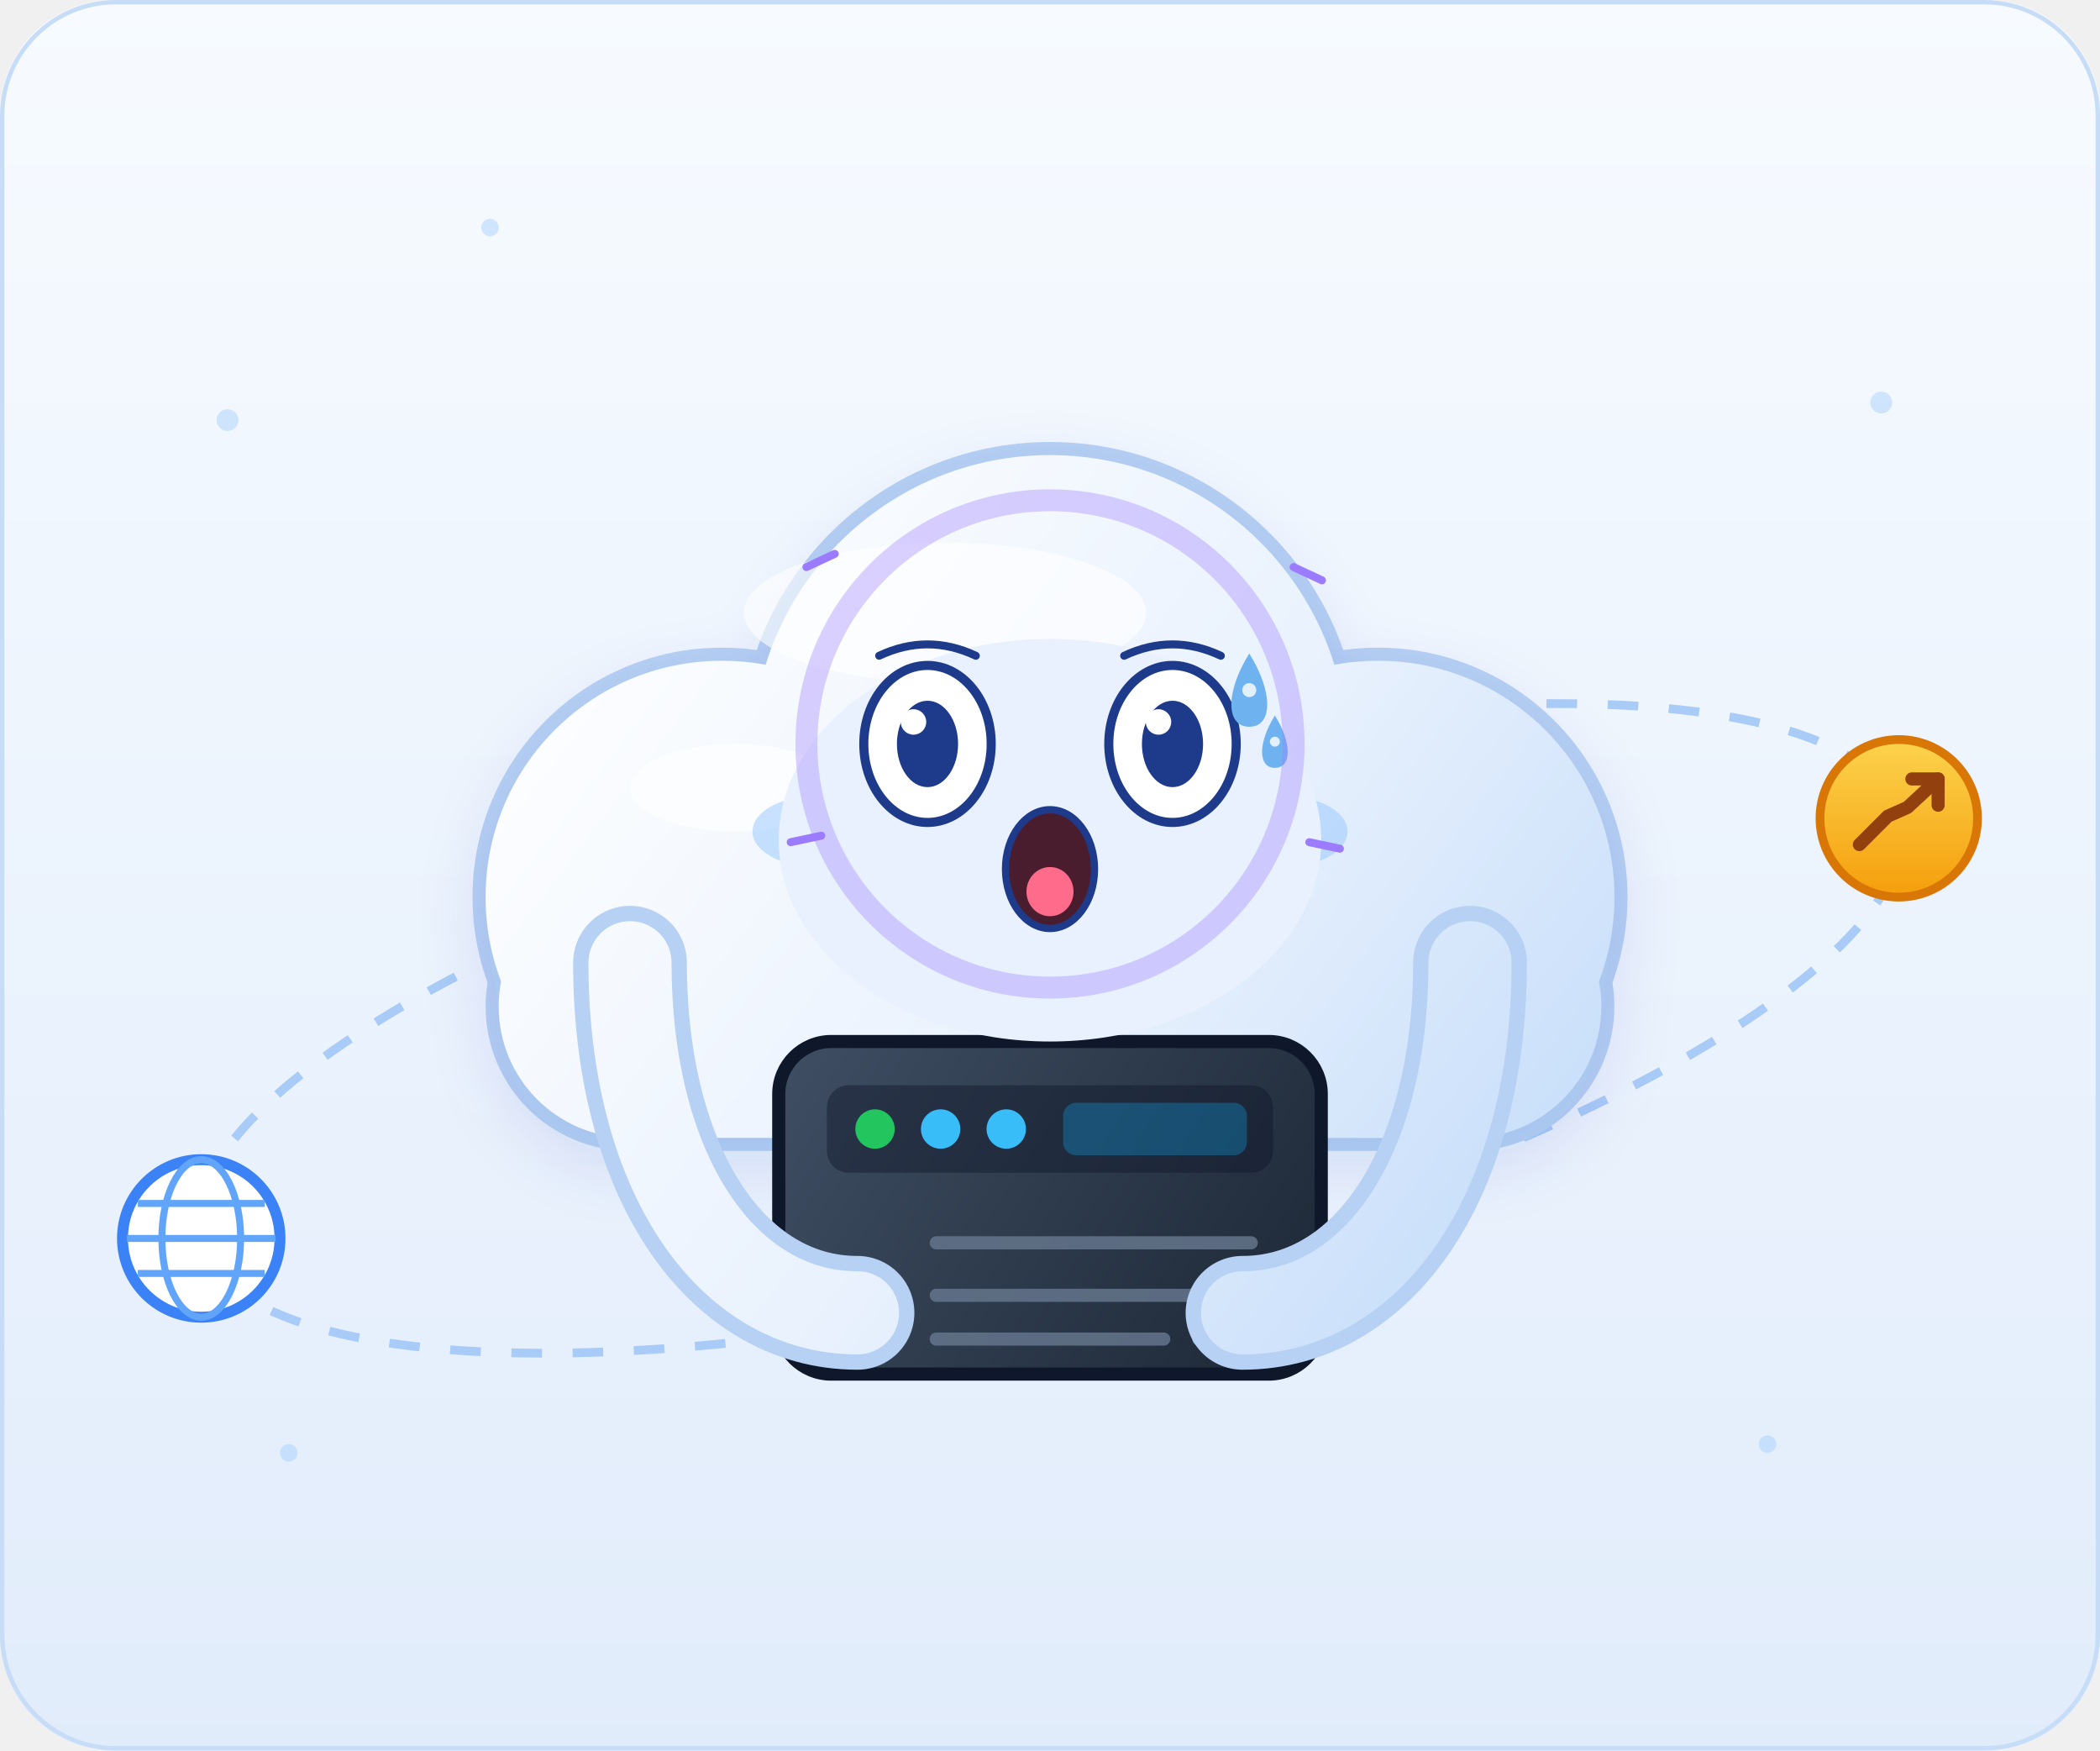
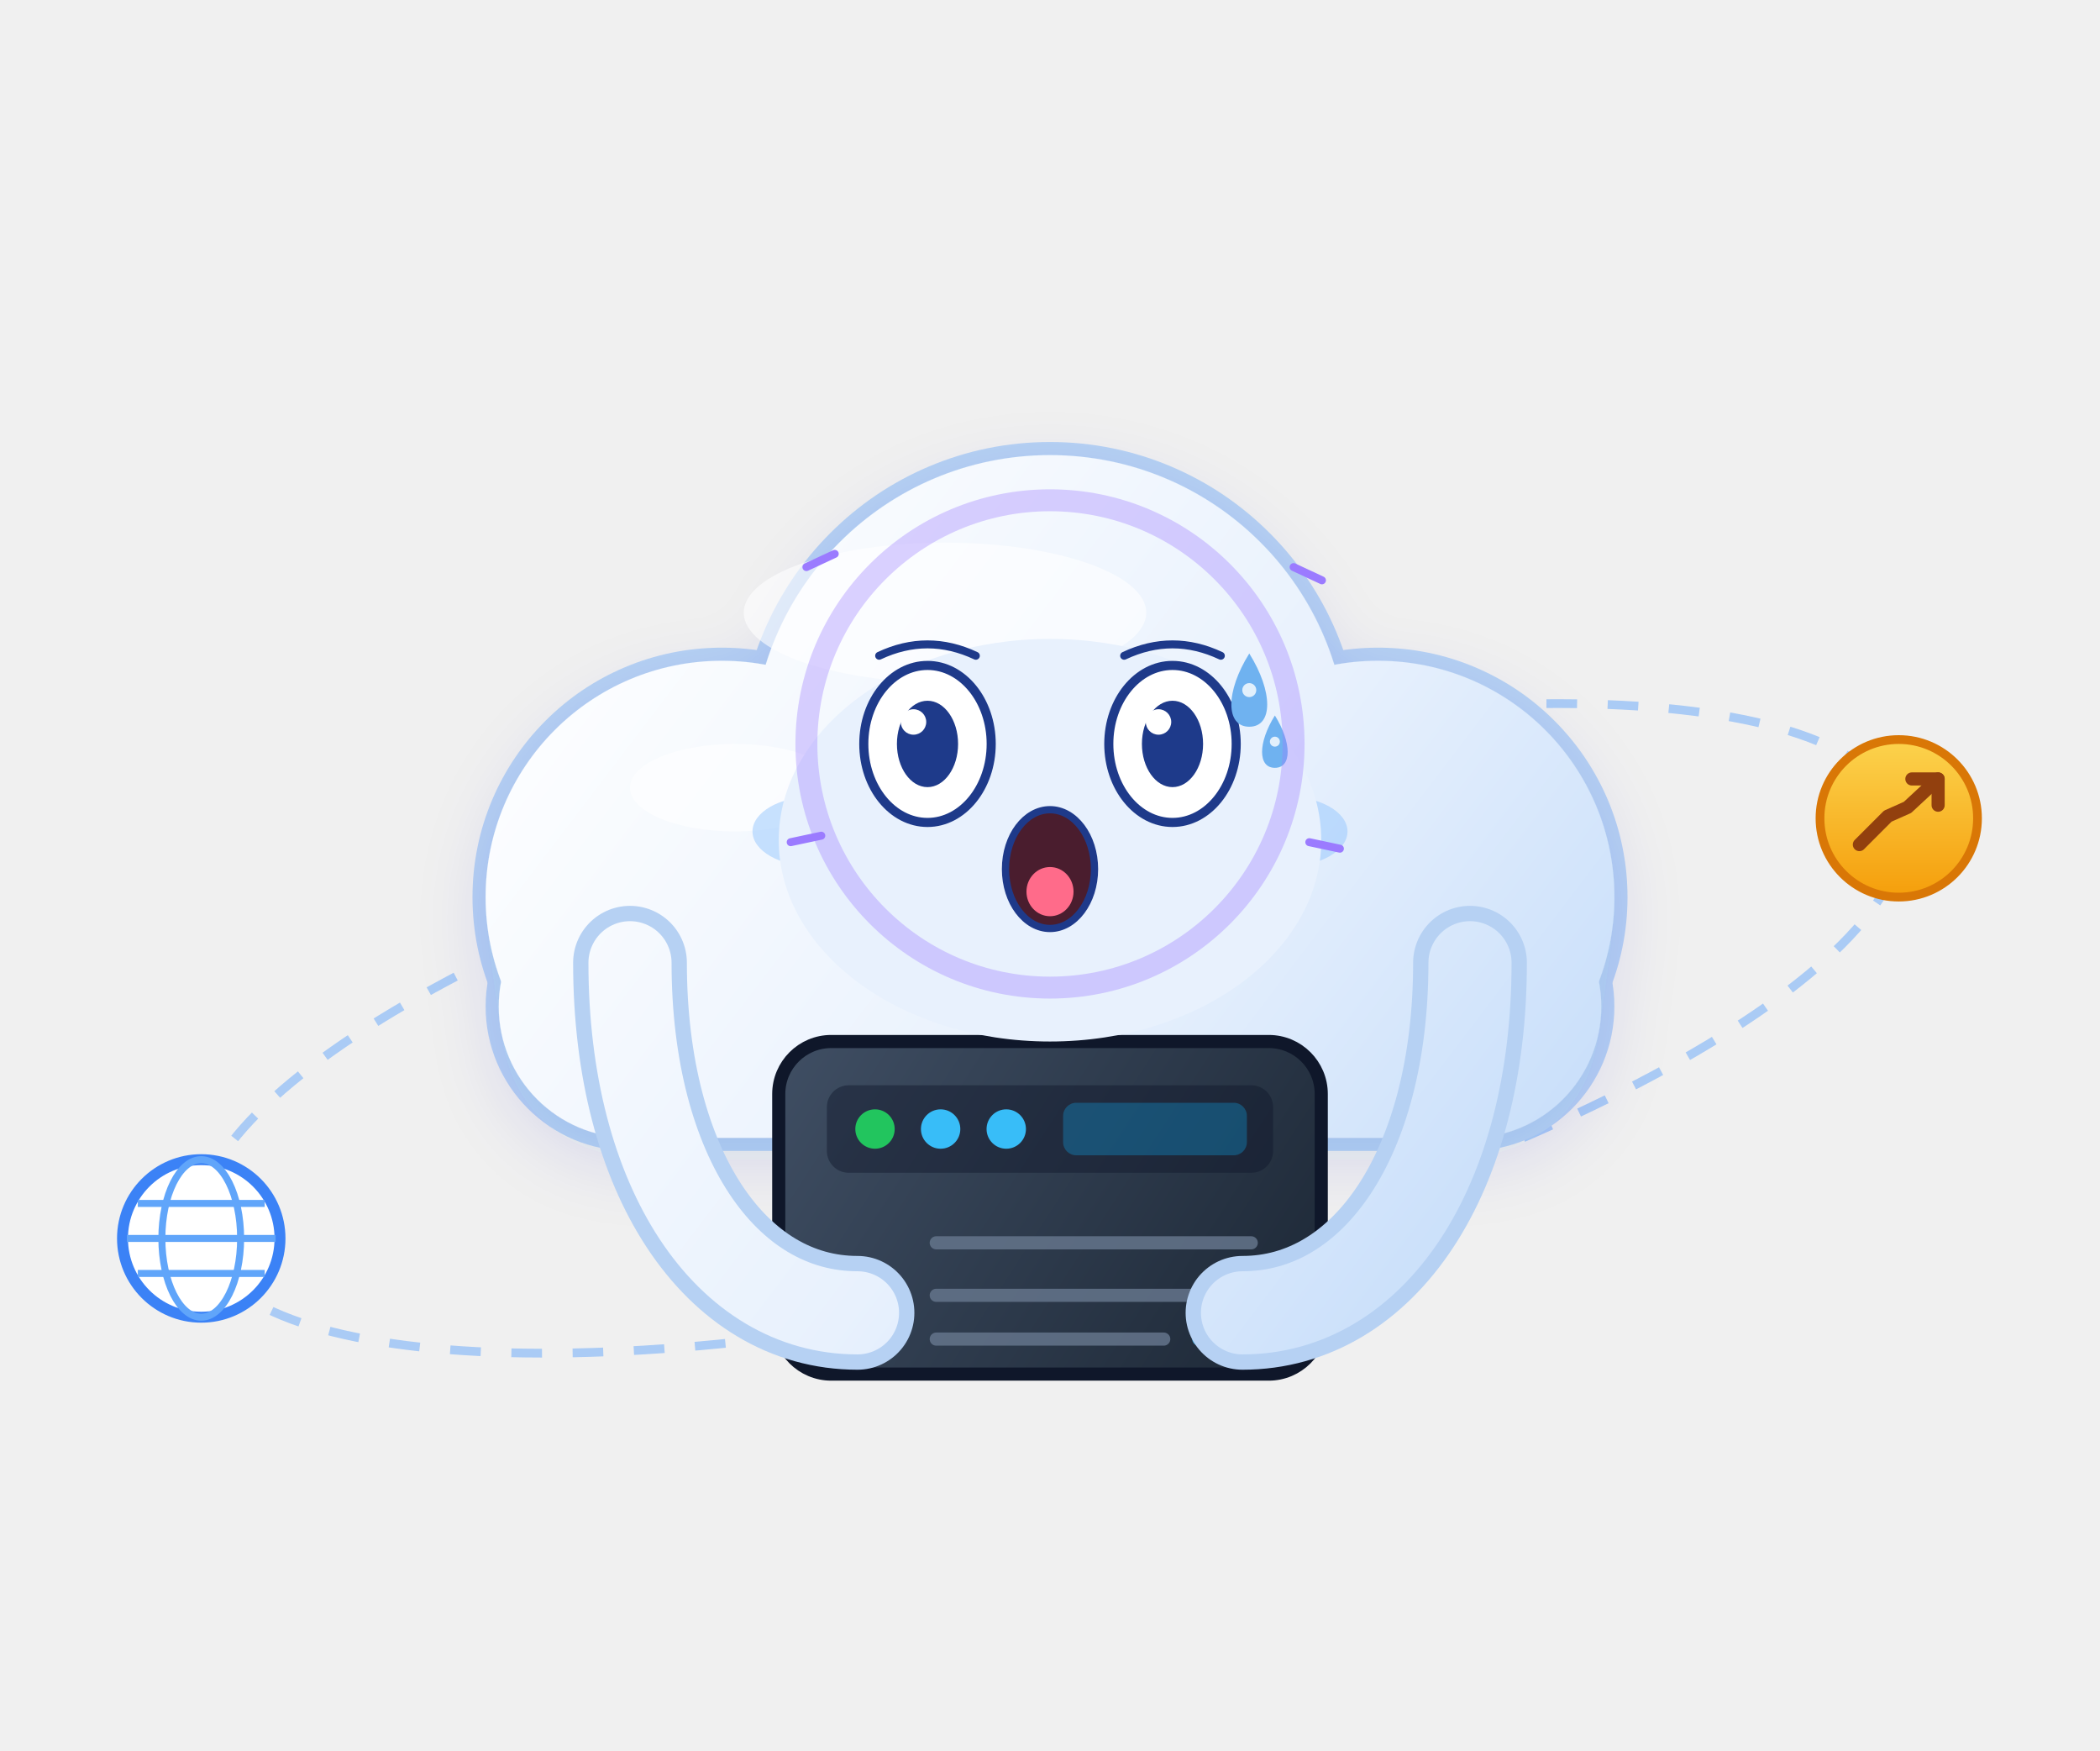
<svg xmlns="http://www.w3.org/2000/svg" viewBox="0 0 480 400" width="480" height="400" role="img" aria-label="云团 · 惊恐 Terrified">
  <style>
.ex-motion { animation: ex-tremble 0.18s ease-in-out infinite; transform-box: fill-box; transform-origin: 50% 50%; }
.ex-anim-tear { animation: ex-tear 1.8s ease-in infinite; transform-box: fill-box; transform-origin: center; }
.ex-anim-sweat { animation: ex-tear 1.5s ease-in infinite; transform-box: fill-box; transform-origin: center; }
.ex-anim-heart { animation: ex-heart 2.2s ease-out infinite; transform-box: fill-box; transform-origin: center; }
.ex-anim-spark { animation: ex-spark 1.9s ease-in-out infinite; transform-box: fill-box; transform-origin: center; }
.ex-anim-rain { animation: ex-rain 1.4s linear infinite; transform-box: fill-box; transform-origin: center; }
.ex-anim-confetti { animation: ex-confetti 2.4s linear infinite; transform-box: fill-box; transform-origin: center; }
.ex-anim-pulse { animation: ex-pulse 1.6s ease-in-out infinite; transform-box: fill-box; transform-origin: center; }
.ex-anim-knock { animation: ex-knock 0.55s ease-in-out infinite; transform-box: fill-box; transform-origin: center; }
.ex-anim-knockline { animation: ex-knockline 0.55s ease-out infinite; transform-box: fill-box; transform-origin: center; }
.ex-anim-palm { animation: ex-palm 0.9s ease-in-out infinite; transform-box: fill-box; transform-origin: center; }
.ex-anim-steam { animation: ex-steam 1.8s ease-out infinite; transform-box: fill-box; transform-origin: center; }
.ex-anim-shock { animation: ex-shock 0.5s ease-in-out infinite; transform-box: fill-box; transform-origin: center; }
.ex-anim-please { animation: ex-please 1.4s ease-in-out infinite; transform-box: fill-box; transform-origin: center; }
.ex-anim-drift { animation: ex-drift 4.5s ease-in-out infinite; transform-box: fill-box; transform-origin: center; }
@keyframes ex-tremble { 0%,100% { transform: translate(0,0); } 25% { transform: translate(-4.16px,2.29px); } 50% { transform: translate(4.16px,-2.29px); } 75% { transform: translate(-3.33px,2.29px); } }
@keyframes ex-tear { 0% { transform: translateY(0); opacity: 0; } 18% { opacity: 1; } 100% { transform: translateY(14.3px); opacity: 0; } }
@keyframes ex-heart { 0% { transform: translateY(0) scale(.65); opacity: 0; } 20% { opacity: 1; } 100% { transform: translateY(-23.4px) scale(1.15); opacity: 0; } }
@keyframes ex-spark { 0%,100% { transform: scale(.6) rotate(0deg); opacity: .3; } 50% { transform: scale(1.15) rotate(25deg); opacity: 1; } }
@keyframes ex-rain { 0% { transform: translateY(0); opacity: 0; } 20% { opacity: 1; } 100% { transform: translateY(15.6px); opacity: 0; } }
@keyframes ex-confetti { 0% { transform: translateY(-4.55px) rotate(0deg); opacity: 1; } 100% { transform: translateY(20.8px) rotate(200deg); opacity: 0; } }
@keyframes ex-pulse { 0%,100% { transform: scale(1); opacity: .35; } 50% { transform: scale(1.18); opacity: .7; } }
@keyframes ex-knock { 0%,100% { transform: translateX(5.85px); } 35% { transform: translateX(0); } }
@keyframes ex-knockline { 0%,100% { transform: scaleX(.6); opacity: .35; } 35% { transform: scaleX(1); opacity: 1; } }
@keyframes ex-palm { 0%,100% { transform: translateY(0) rotate(0deg); } 50% { transform: translateY(-1.56px) rotate(-4deg); } }
@keyframes ex-steam { 0% { transform: translateY(0); opacity: .7; } 100% { transform: translateY(-11.7px); opacity: 0; } }
@keyframes ex-shock { 0%,100% { transform: scaleX(.7); opacity: .4; } 50% { transform: scaleX(1.25); opacity: 1; } }
@keyframes ex-please { 0%,100% { transform: translateY(0); } 50% { transform: translateY(-2.34px); } }
@keyframes ex-drift { 0%,100% { transform: translateY(0); } 50% { transform: translateY(-2.6px); } }
@media (prefers-reduced-motion: reduce) {
  .ex-motion, [class*="ex-anim-"] { animation: none !important; }
}
</style>
  <g class="ex-motion ex-terrified">
    <g class="ex-base">
      <defs>
-         <linearGradient id="mcSky" x1="0" y1="0" x2="0" y2="1">
-           <stop offset="0%" stop-color="#f7fbff" />
-           <stop offset="100%" stop-color="#e1ecfb" />
-         </linearGradient>
        <linearGradient id="mcCloud" gradientUnits="userSpaceOnUse" x1="140" y1="110" x2="350" y2="270">
          <stop offset="0%" stop-color="#ffffff" />
          <stop offset="60%" stop-color="#e8f1fd" />
          <stop offset="100%" stop-color="#c9dffa" />
        </linearGradient>
        <linearGradient id="mcServerFill" gradientUnits="userSpaceOnUse" x1="180" y1="238" x2="300" y2="316">
          <stop offset="0%" stop-color="#3f4e63" />
          <stop offset="100%" stop-color="#1c2735" />
        </linearGradient>
        <linearGradient id="mcCoin" x1="0" y1="0" x2="0" y2="1">
          <stop offset="0%" stop-color="#fcd34d" />
          <stop offset="100%" stop-color="#f59e0b" />
        </linearGradient>
        <filter id="mcSoft" x="-25%" y="-25%" width="150%" height="150%">
          <feDropShadow dx="0" dy="5" stdDeviation="8" flood-color="#1e40af" flood-opacity="0.12" />
        </filter>
-         <clipPath id="mcClip">
-           <rect width="480" height="400" rx="26" />
-         </clipPath>
        <g id="mcBody">
          <circle cx="165" cy="205" r="54" />
          <circle cx="240" cy="172" r="68" />
          <circle cx="315" cy="205" r="54" />
          <rect x="114" y="200" width="252" height="60" rx="30" />
        </g>
        <g id="mcArmL">
          <path d="M144,220 C144,268 166,300 196,300" fill="none" stroke-linecap="round" />
        </g>
        <g id="mcArmR">
          <path d="M336,220 C336,268 314,300 284,300" fill="none" stroke-linecap="round" />
        </g>
        <g id="mcServer">
          <rect x="178" y="238" width="124" height="76" rx="12" />
        </g>
      </defs>
-       <g clip-path="url(#mcClip)">
-         <rect width="480" height="400" rx="26" fill="url(#mcSky)" />
-         <g fill="#93c5fd" opacity="0.38">
-           <circle cx="52" cy="96" r="2.5" />
-           <circle cx="112" cy="52" r="2" />
-           <circle cx="430" cy="92" r="2.5" />
-           <circle cx="404" cy="330" r="2" />
-           <circle cx="66" cy="332" r="2" />
-         </g>
+       <g>
        <g transform="rotate(-14 240 235)">
          <ellipse cx="240" cy="235" rx="200" ry="58" fill="none" stroke="#9dc4f6" stroke-width="2" stroke-dasharray="7,7" opacity="0.85" />
        </g>
        <g transform="translate(46,283)">
          <circle r="18" fill="#ffffff" stroke="#3b82f6" stroke-width="2.5" />
          <ellipse rx="9" ry="18" fill="none" stroke="#60a5fa" stroke-width="1.6" />
          <path d="M-17,0 h34 M-14.5,-8 h29 M-14.5,8 h29" stroke="#60a5fa" stroke-width="1.6" fill="none" />
        </g>
        <g transform="translate(434,187)">
          <circle r="18" fill="url(#mcCoin)" stroke="#d97706" stroke-width="2" />
          <path d="M-9,6 L-2.5,-0.5 L2,-2.5 L9,-9" fill="none" stroke="#92400e" stroke-width="3" stroke-linecap="round" stroke-linejoin="round" />
          <path d="M3,-9 H9 V-3" fill="none" stroke="#92400e" stroke-width="3" stroke-linecap="round" stroke-linejoin="round" />
        </g>
        <g stroke="#b6d1f3" stroke-width="6" stroke-linejoin="round" fill="#b6d1f3">
          <use href="#mcBody" />
        </g>
        <g fill="url(#mcCloud)" filter="url(#mcSoft)">
          <use href="#mcBody" />
        </g>
        <g fill="#ffffff" opacity="0.6">
          <ellipse cx="216" cy="140" rx="46" ry="16" />
          <ellipse cx="168" cy="180" rx="24" ry="10" />
        </g>
        <g fill="#1e3a8a">
          <ellipse cx="212" cy="170" rx="9" ry="10.5" />
          <ellipse cx="268" cy="170" rx="9" ry="10.5" />
        </g>
        <g fill="#ffffff" opacity="0.9">
          <circle cx="209" cy="166" r="3.2" />
          <circle cx="265" cy="166" r="3.2" />
        </g>
        <g fill="#93c5fd" opacity="0.5">
          <ellipse cx="186" cy="190" rx="14" ry="8" />
          <ellipse cx="294" cy="190" rx="14" ry="8" />
        </g>
        <path d="M226,190 Q240,204 254,190" fill="none" stroke="#1e3a8a" stroke-width="4" stroke-linecap="round" />
        <g stroke="#0f172a" stroke-width="3" fill="url(#mcServerFill)">
          <use href="#mcServer" />
        </g>
        <rect x="189" y="248" width="102" height="20" rx="5" fill="#0f172a" opacity="0.45" />
        <g>
          <circle cx="200" cy="258" r="4.5" fill="#22c55e" />
          <circle cx="215" cy="258" r="4.5" fill="#38bdf8" />
          <circle cx="230" cy="258" r="4.5" fill="#38bdf8" />
        </g>
        <rect x="243" y="252" width="42" height="12" rx="3" fill="#0ea5e9" opacity="0.32" />
        <g stroke="#64748b" stroke-width="3" stroke-linecap="round" opacity="0.85">
          <path d="M214,284 H286" />
          <path d="M214,296 H286" />
          <path d="M214,306 H266" />
        </g>
        <g stroke="#38bdf8" stroke-width="3" stroke-linecap="round" opacity="0.7">
          <path d="M274,306 H286" />
        </g>
        <g stroke="#b6d1f3" stroke-width="26" fill="none" stroke-linecap="round">
          <use href="#mcArmL" />
          <use href="#mcArmR" />
        </g>
        <g stroke="url(#mcCloud)" stroke-width="19" fill="none" stroke-linecap="round">
          <use href="#mcArmL" />
          <use href="#mcArmR" />
        </g>
      </g>
-       <rect x="0.5" y="0.5" width="479" height="399" rx="26" fill="none" stroke="#c7ddf7" />
    </g>
    <g class="ex-face">
      <ellipse cx="240" cy="192" rx="62" ry="46" fill="#E8F1FD" />
      <path d="M 200.95,149.85 Q 212,144.65 223.05,149.85" fill="none" stroke="#1E3A8A" stroke-width="1.82" stroke-linecap="round" />
      <path d="M 256.95,149.85 Q 268,144.65 279.05,149.85" fill="none" stroke="#1E3A8A" stroke-width="1.82" stroke-linecap="round" />
      <ellipse cx="212" cy="170" rx="14.56" ry="17.94" fill="#FFFFFF" stroke="#1E3A8A" stroke-width="2.08" />
      <ellipse cx="212" cy="170" rx="6.99" ry="9.87" fill="#1E3A8A" />
      <circle cx="208.8" cy="164.98" r="2.91" fill="#FFFFFF" />
      <ellipse cx="268" cy="170" rx="14.56" ry="17.94" fill="#FFFFFF" stroke="#1E3A8A" stroke-width="2.08" />
      <ellipse cx="268" cy="170" rx="6.99" ry="9.87" fill="#1E3A8A" />
      <circle cx="264.8" cy="164.98" r="2.91" fill="#FFFFFF" />
      <ellipse cx="240" cy="198.6" rx="10.17" ry="13.57" fill="#4A1D2E" stroke="#1E3A8A" stroke-width="1.66" />
      <ellipse cx="240" cy="203.75" rx="5.38" ry="5.62" fill="#FF6B8A" />
      <g transform="translate(0 0)">
        <path class="ex-anim-sweat" style="animation-delay:0.2s" d="M 285.55,149.33 C 291.01,158.07 291.01,166.07 285.55,166.07 C 280.09,166.07 280.09,158.07 285.55,149.33 Z" fill="#6FB2F0" />
        <circle cx="285.55" cy="157.7" r="1.6" fill="#FFFFFF" opacity=".8" />
      </g>
      <g transform="translate(0 0)">
        <path class="ex-anim-sweat" style="animation-delay:0.2s" d="M 291.4,163.5 C 295.3,169.74 295.3,175.46 291.4,175.46 C 287.5,175.46 287.5,169.74 291.4,163.5 Z" fill="#6FB2F0" />
        <circle cx="291.4" cy="169.48" r="1.14" fill="#FFFFFF" opacity=".8" />
      </g>
      <circle class="ex-anim-pulse" cx="240" cy="170" r="55.68" fill="none" stroke="#9B7BFF" stroke-width="5.01" opacity=".35" />
      <g transform="translate(184.32 129.59) rotate(-25)">
        <path class="ex-anim-shock" style="animation-delay:0.0s" d="M 0 0 L 7.15 0" stroke="#9B7BFF" stroke-width="1.82" stroke-linecap="round" />
      </g>
      <g transform="translate(295.68 129.59) rotate(25)">
        <path class="ex-anim-shock" style="animation-delay:0.08s" d="M 0 0 L 7.15 0" stroke="#9B7BFF" stroke-width="1.82" stroke-linecap="round" />
      </g>
      <g transform="translate(180.73 192.45) rotate(-12)">
        <path class="ex-anim-shock" style="animation-delay:0.16s" d="M 0 0 L 7.15 0" stroke="#9B7BFF" stroke-width="1.82" stroke-linecap="round" />
      </g>
      <g transform="translate(299.27 192.45) rotate(12)">
        <path class="ex-anim-shock" style="animation-delay:0.24s" d="M 0 0 L 7.15 0" stroke="#9B7BFF" stroke-width="1.82" stroke-linecap="round" />
      </g>
    </g>
  </g>
</svg>
